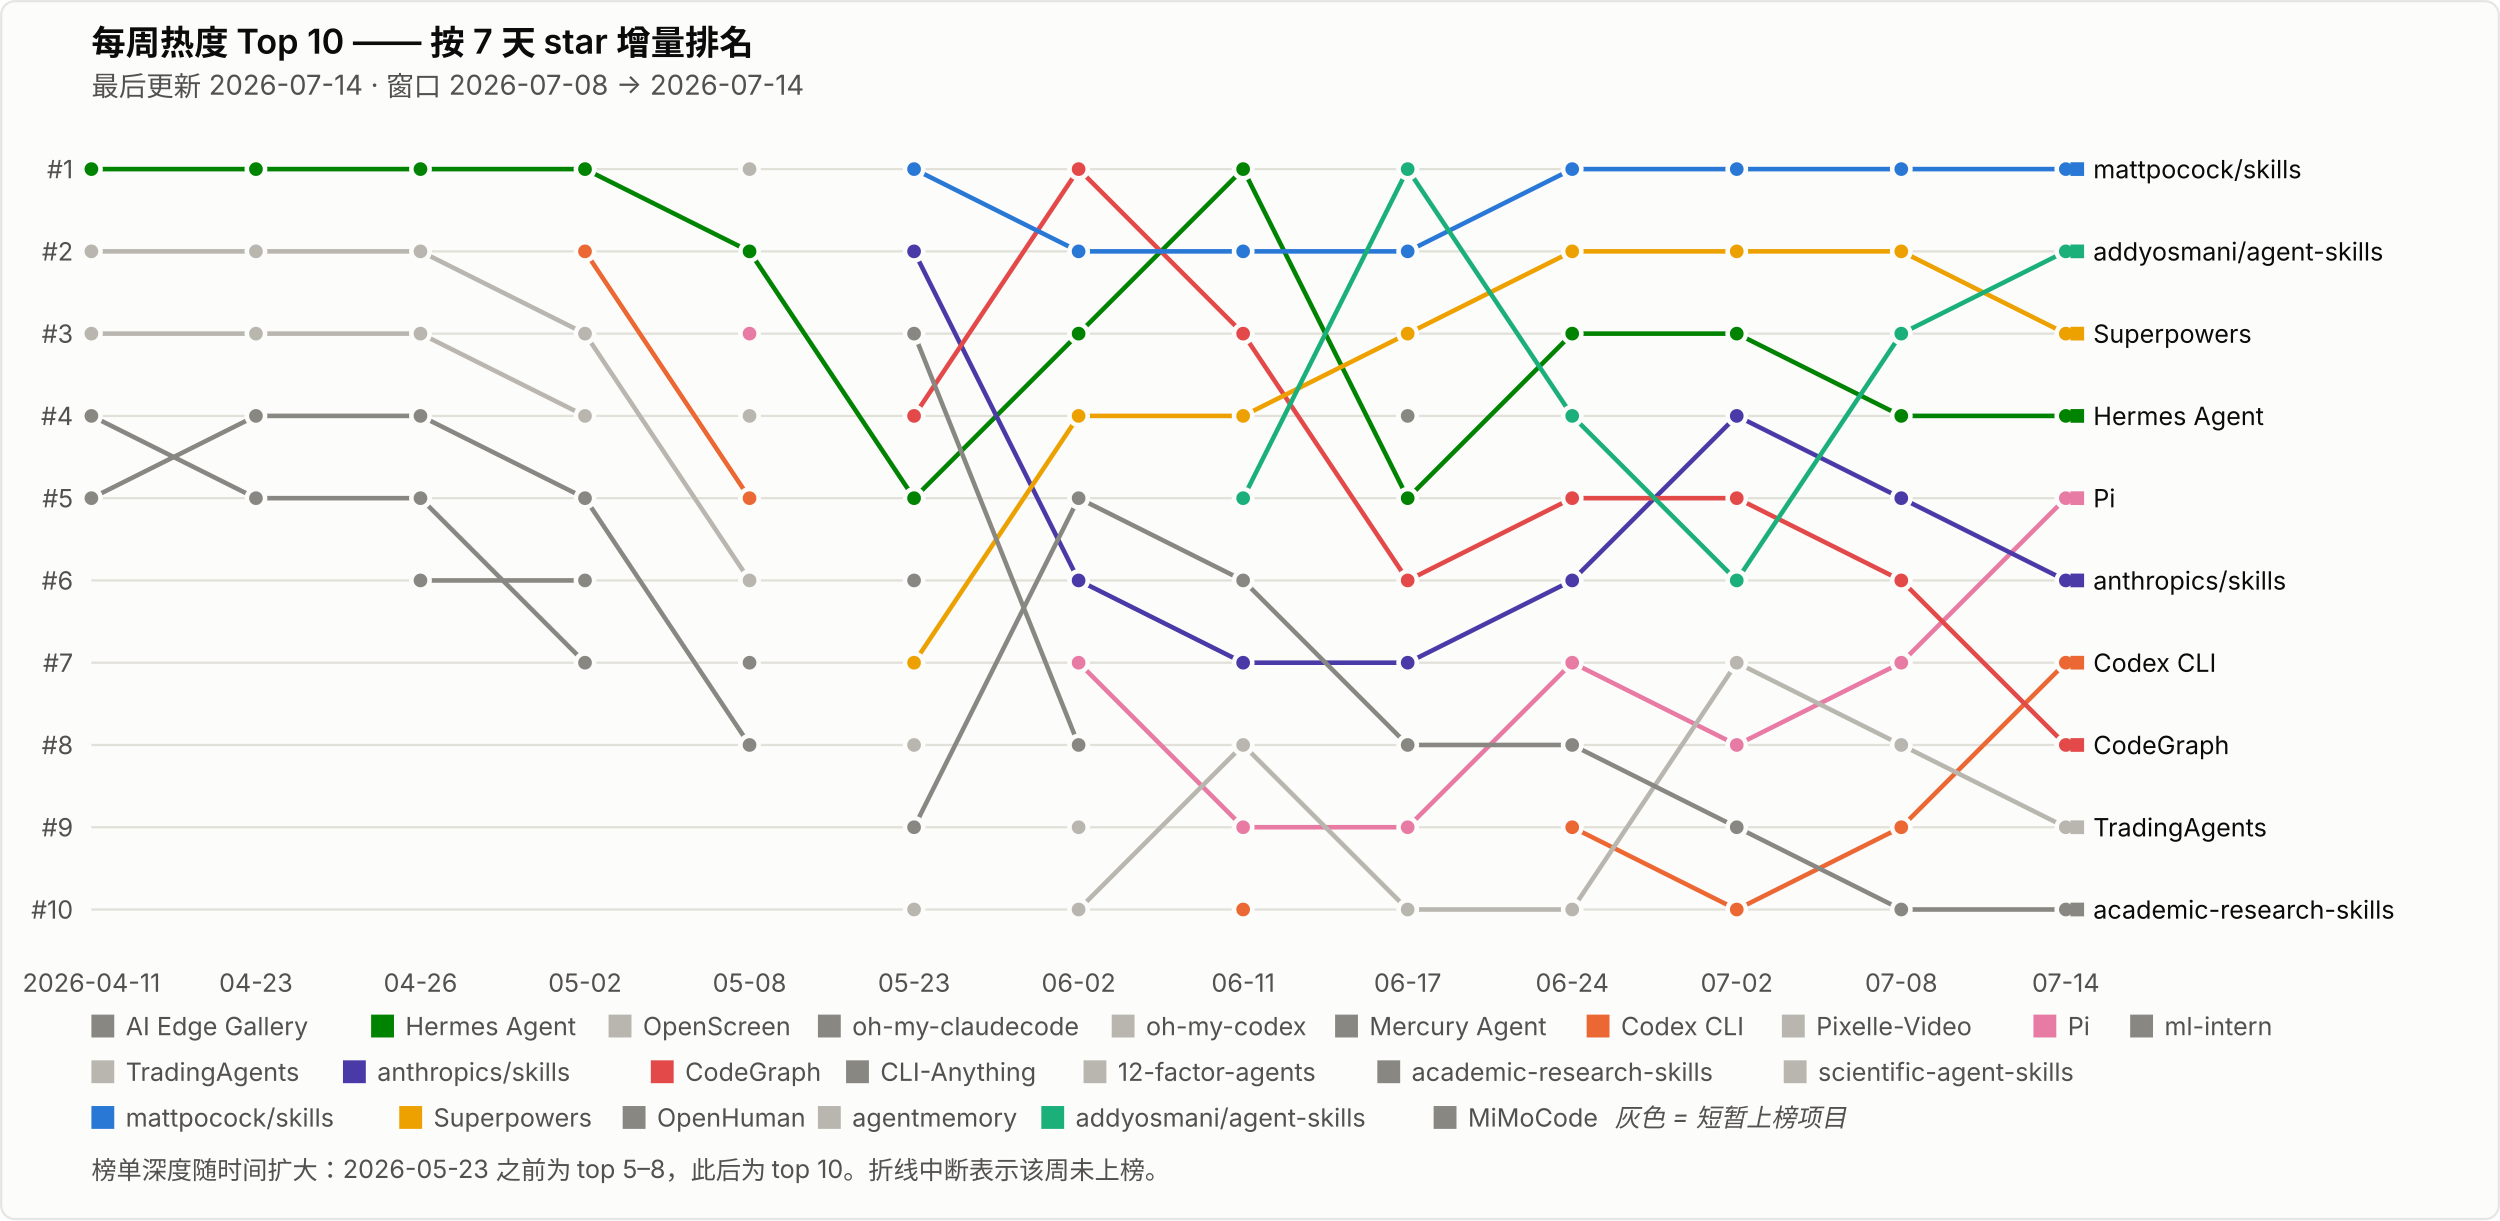
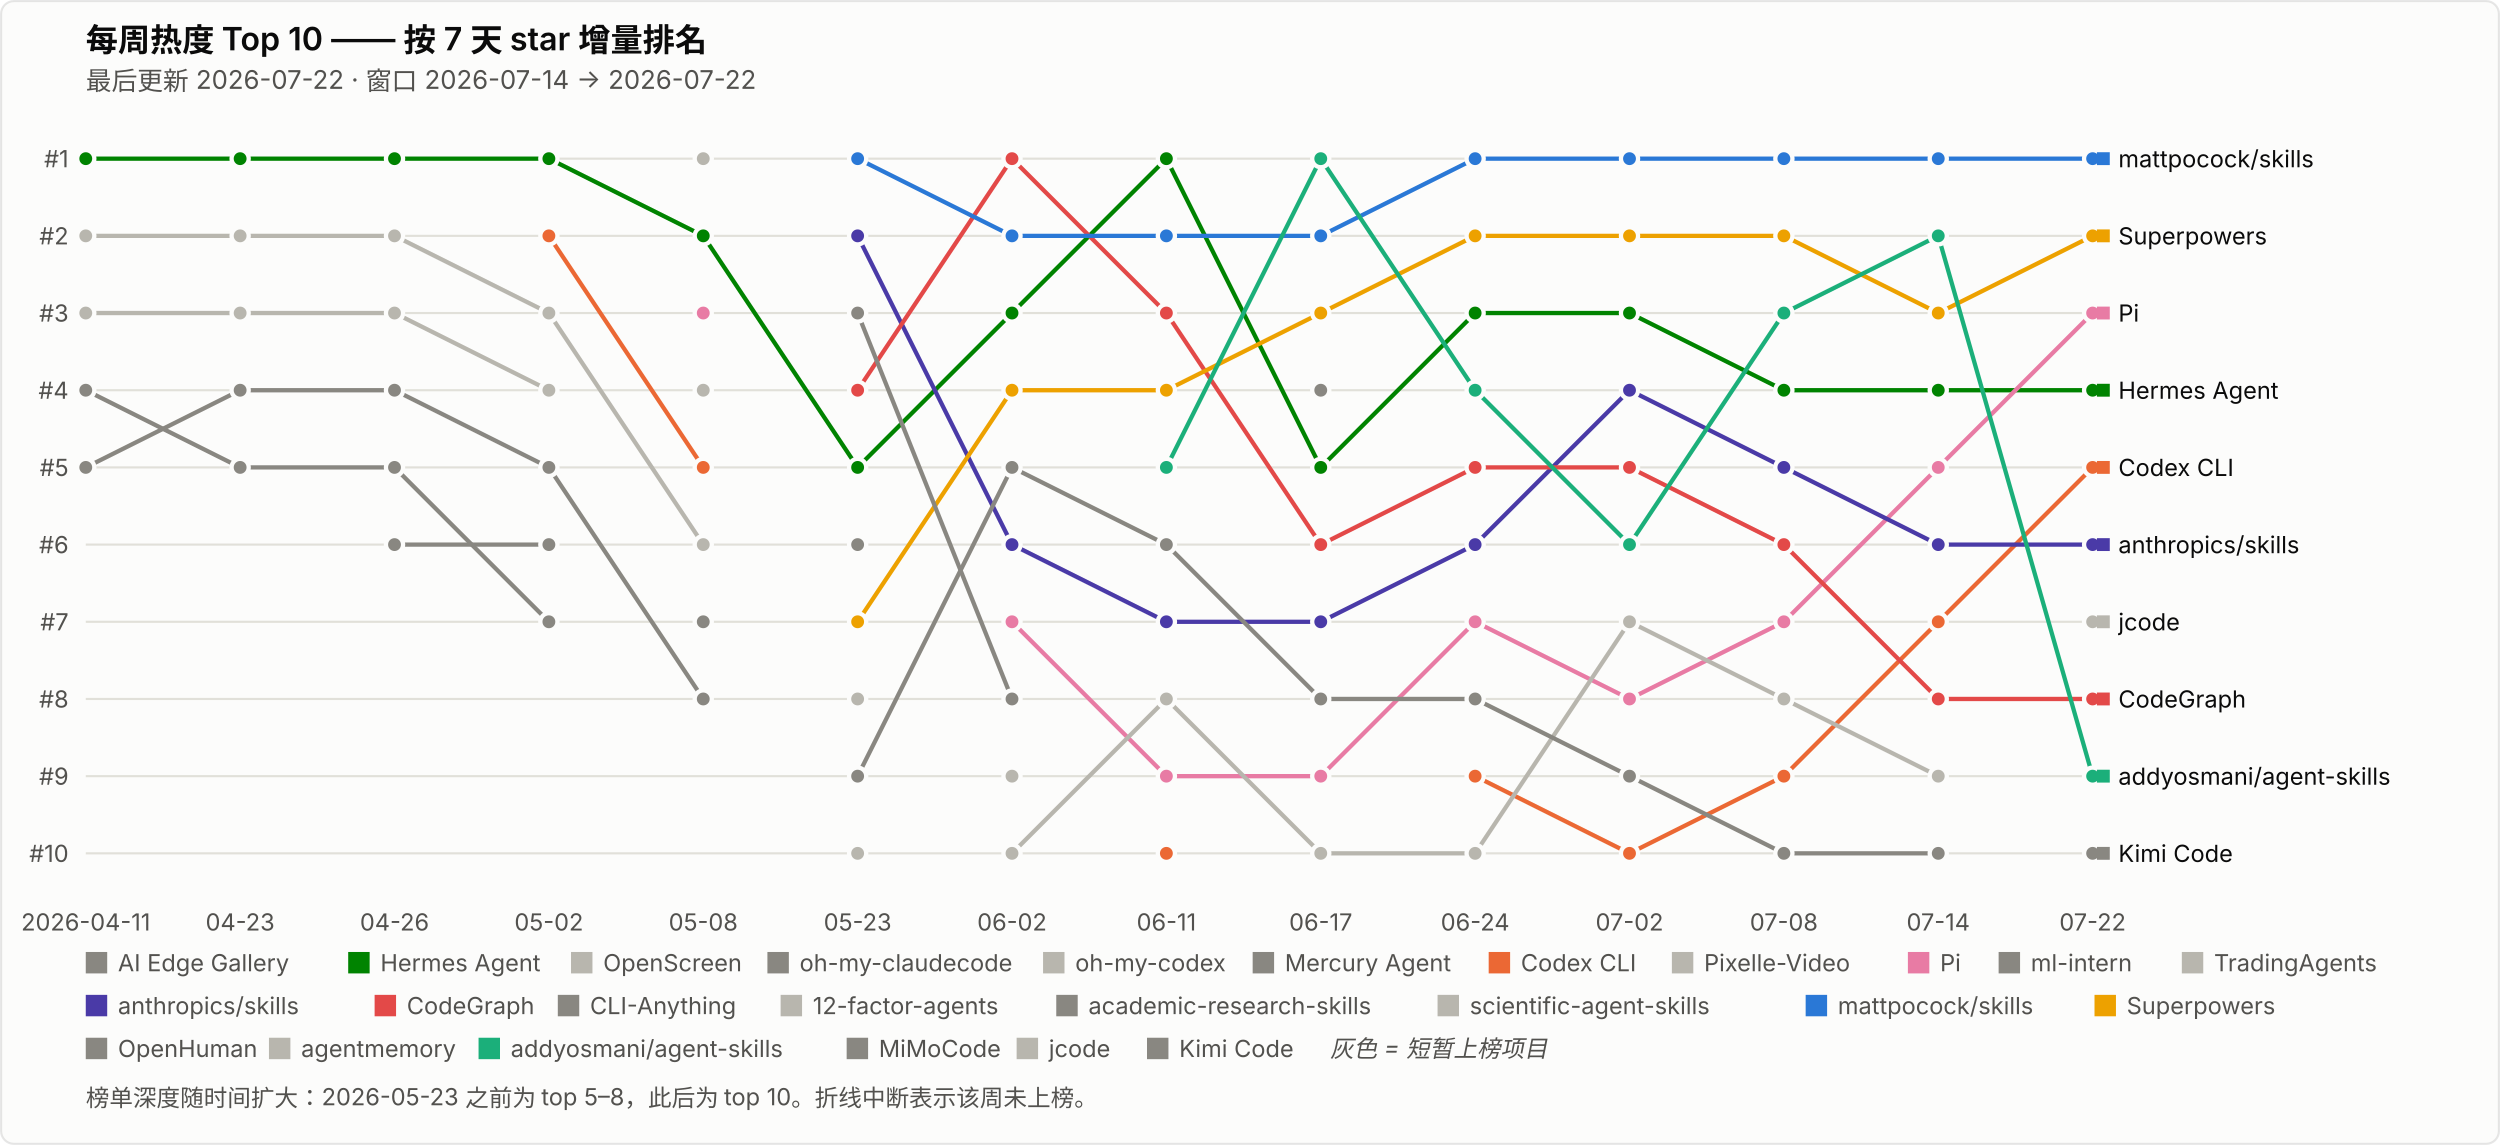
- <svg xmlns="http://www.w3.org/2000/svg" width="1094" height="534" viewBox="0 0 1094 534" font-family="system-ui, -apple-system, sans-serif">
-   <rect x="0.5" y="0.5" width="1093" height="533" fill="#fcfcfb" stroke="rgba(11,11,11,0.10)" rx="6" />
+ <svg xmlns="http://www.w3.org/2000/svg" width="1166" height="534" viewBox="0 0 1166 534" font-family="system-ui, -apple-system, sans-serif">
+   <rect x="0.5" y="0.5" width="1165" height="533" fill="#fcfcfb" stroke="rgba(11,11,11,0.10)" rx="6" />
  <text x="40" y="24" font-size="15" font-weight="600" fill="#0b0b0b">每周热度 Top 10 —— 按 7 天 star 增量排名</text>
-   <text x="40" y="42" font-size="12" fill="#52514e">最后更新 2026-07-14 · 窗口 2026-07-08 → 2026-07-14</text>
-   <line x1="40" y1="74.0" x2="904" y2="74.0" stroke="#e1e0d9" stroke-width="1" />
+   <text x="40" y="42" font-size="12" fill="#52514e">最后更新 2026-07-22 · 窗口 2026-07-14 → 2026-07-22</text>
+   <line x1="40" y1="74.0" x2="976" y2="74.0" stroke="#e1e0d9" stroke-width="1" />
  <text x="32" y="78.0" font-size="11" fill="#52514e" text-anchor="end">#1</text>
-   <line x1="40" y1="110.0" x2="904" y2="110.0" stroke="#e1e0d9" stroke-width="1" />
+   <line x1="40" y1="110.0" x2="976" y2="110.0" stroke="#e1e0d9" stroke-width="1" />
  <text x="32" y="114.0" font-size="11" fill="#52514e" text-anchor="end">#2</text>
-   <line x1="40" y1="146.0" x2="904" y2="146.0" stroke="#e1e0d9" stroke-width="1" />
+   <line x1="40" y1="146.0" x2="976" y2="146.0" stroke="#e1e0d9" stroke-width="1" />
  <text x="32" y="150.0" font-size="11" fill="#52514e" text-anchor="end">#3</text>
-   <line x1="40" y1="182.0" x2="904" y2="182.0" stroke="#e1e0d9" stroke-width="1" />
+   <line x1="40" y1="182.0" x2="976" y2="182.0" stroke="#e1e0d9" stroke-width="1" />
  <text x="32" y="186.0" font-size="11" fill="#52514e" text-anchor="end">#4</text>
-   <line x1="40" y1="218.0" x2="904" y2="218.0" stroke="#e1e0d9" stroke-width="1" />
+   <line x1="40" y1="218.0" x2="976" y2="218.0" stroke="#e1e0d9" stroke-width="1" />
  <text x="32" y="222.0" font-size="11" fill="#52514e" text-anchor="end">#5</text>
-   <line x1="40" y1="254.0" x2="904" y2="254.0" stroke="#e1e0d9" stroke-width="1" />
+   <line x1="40" y1="254.0" x2="976" y2="254.0" stroke="#e1e0d9" stroke-width="1" />
  <text x="32" y="258.0" font-size="11" fill="#52514e" text-anchor="end">#6</text>
-   <line x1="40" y1="290.0" x2="904" y2="290.0" stroke="#e1e0d9" stroke-width="1" />
+   <line x1="40" y1="290.0" x2="976" y2="290.0" stroke="#e1e0d9" stroke-width="1" />
  <text x="32" y="294.0" font-size="11" fill="#52514e" text-anchor="end">#7</text>
-   <line x1="40" y1="326.0" x2="904" y2="326.0" stroke="#e1e0d9" stroke-width="1" />
+   <line x1="40" y1="326.0" x2="976" y2="326.0" stroke="#e1e0d9" stroke-width="1" />
  <text x="32" y="330.0" font-size="11" fill="#52514e" text-anchor="end">#8</text>
-   <line x1="40" y1="362.0" x2="904" y2="362.0" stroke="#e1e0d9" stroke-width="1" />
+   <line x1="40" y1="362.0" x2="976" y2="362.0" stroke="#e1e0d9" stroke-width="1" />
  <text x="32" y="366.0" font-size="11" fill="#52514e" text-anchor="end">#9</text>
-   <line x1="40" y1="398.0" x2="904" y2="398.0" stroke="#e1e0d9" stroke-width="1" />
+   <line x1="40" y1="398.0" x2="976" y2="398.0" stroke="#e1e0d9" stroke-width="1" />
  <text x="32" y="402.0" font-size="11" fill="#52514e" text-anchor="end">#10</text>
  <text x="40" y="434" font-size="11" fill="#52514e" text-anchor="middle">2026-04-11</text>
  <text x="112" y="434" font-size="11" fill="#52514e" text-anchor="middle">04-23</text>
  <text x="184" y="434" font-size="11" fill="#52514e" text-anchor="middle">04-26</text>
  <text x="256" y="434" font-size="11" fill="#52514e" text-anchor="middle">05-02</text>
  <text x="328" y="434" font-size="11" fill="#52514e" text-anchor="middle">05-08</text>
  <text x="400" y="434" font-size="11" fill="#52514e" text-anchor="middle">05-23</text>
  <text x="472" y="434" font-size="11" fill="#52514e" text-anchor="middle">06-02</text>
  <text x="544" y="434" font-size="11" fill="#52514e" text-anchor="middle">06-11</text>
  <text x="616" y="434" font-size="11" fill="#52514e" text-anchor="middle">06-17</text>
  <text x="688" y="434" font-size="11" fill="#52514e" text-anchor="middle">06-24</text>
  <text x="760" y="434" font-size="11" fill="#52514e" text-anchor="middle">07-02</text>
  <text x="832" y="434" font-size="11" fill="#52514e" text-anchor="middle">07-08</text>
  <text x="904" y="434" font-size="11" fill="#52514e" text-anchor="middle">07-14</text>
+   <text x="976" y="434" font-size="11" fill="#52514e" text-anchor="middle">07-22</text>
  <polyline points="40,182.0 112,218.0 184,218.0 256,290.0" fill="none" stroke="#898781" stroke-width="2" stroke-linecap="round" stroke-linejoin="round" />
  <circle cx="40" cy="182.0" r="4" fill="#898781" stroke="#fcfcfb" stroke-width="2" />
  <circle cx="112" cy="218.0" r="4" fill="#898781" stroke="#fcfcfb" stroke-width="2" />
  <circle cx="184" cy="218.0" r="4" fill="#898781" stroke="#fcfcfb" stroke-width="2" />
  <circle cx="256" cy="290.0" r="4" fill="#898781" stroke="#fcfcfb" stroke-width="2" />
-   <polyline points="40,74.0 112,74.0 184,74.0 256,74.0 328,110.0 400,218.0 472,146.0 544,74.0 616,218.0 688,146.0 760,146.0 832,182.0 904,182.0" fill="none" stroke="#008300" stroke-width="2" stroke-linecap="round" stroke-linejoin="round" />
+   <polyline points="40,74.0 112,74.0 184,74.0 256,74.0 328,110.0 400,218.0 472,146.0 544,74.0 616,218.0 688,146.0 760,146.0 832,182.0 904,182.0 976,182.0" fill="none" stroke="#008300" stroke-width="2" stroke-linecap="round" stroke-linejoin="round" />
  <circle cx="40" cy="74.0" r="4" fill="#008300" stroke="#fcfcfb" stroke-width="2" />
  <circle cx="112" cy="74.0" r="4" fill="#008300" stroke="#fcfcfb" stroke-width="2" />
  <circle cx="184" cy="74.0" r="4" fill="#008300" stroke="#fcfcfb" stroke-width="2" />
  <circle cx="256" cy="74.0" r="4" fill="#008300" stroke="#fcfcfb" stroke-width="2" />
  <circle cx="328" cy="110.0" r="4" fill="#008300" stroke="#fcfcfb" stroke-width="2" />
  <circle cx="400" cy="218.0" r="4" fill="#008300" stroke="#fcfcfb" stroke-width="2" />
  <circle cx="472" cy="146.0" r="4" fill="#008300" stroke="#fcfcfb" stroke-width="2" />
  <circle cx="544" cy="74.0" r="4" fill="#008300" stroke="#fcfcfb" stroke-width="2" />
  <circle cx="616" cy="218.0" r="4" fill="#008300" stroke="#fcfcfb" stroke-width="2" />
  <circle cx="688" cy="146.0" r="4" fill="#008300" stroke="#fcfcfb" stroke-width="2" />
  <circle cx="760" cy="146.0" r="4" fill="#008300" stroke="#fcfcfb" stroke-width="2" />
  <circle cx="832" cy="182.0" r="4" fill="#008300" stroke="#fcfcfb" stroke-width="2" />
  <circle cx="904" cy="182.0" r="4" fill="#008300" stroke="#fcfcfb" stroke-width="2" />
+   <circle cx="976" cy="182.0" r="4" fill="#008300" stroke="#fcfcfb" stroke-width="2" />
  <polyline points="40,110.0 112,110.0 184,110.0 256,146.0 328,254.0" fill="none" stroke="#b8b6ae" stroke-width="2" stroke-linecap="round" stroke-linejoin="round" />
  <circle cx="40" cy="110.0" r="4" fill="#b8b6ae" stroke="#fcfcfb" stroke-width="2" />
  <circle cx="112" cy="110.0" r="4" fill="#b8b6ae" stroke="#fcfcfb" stroke-width="2" />
  <circle cx="184" cy="110.0" r="4" fill="#b8b6ae" stroke="#fcfcfb" stroke-width="2" />
  <circle cx="256" cy="146.0" r="4" fill="#b8b6ae" stroke="#fcfcfb" stroke-width="2" />
  <circle cx="328" cy="254.0" r="4" fill="#b8b6ae" stroke="#fcfcfb" stroke-width="2" />
  <polyline points="40,218.0 112,182.0 184,182.0 256,218.0 328,326.0" fill="none" stroke="#898781" stroke-width="2" stroke-linecap="round" stroke-linejoin="round" />
  <circle cx="40" cy="218.0" r="4" fill="#898781" stroke="#fcfcfb" stroke-width="2" />
  <circle cx="112" cy="182.0" r="4" fill="#898781" stroke="#fcfcfb" stroke-width="2" />
  <circle cx="184" cy="182.0" r="4" fill="#898781" stroke="#fcfcfb" stroke-width="2" />
  <circle cx="256" cy="218.0" r="4" fill="#898781" stroke="#fcfcfb" stroke-width="2" />
  <circle cx="328" cy="326.0" r="4" fill="#898781" stroke="#fcfcfb" stroke-width="2" />
  <polyline points="40,146.0 112,146.0 184,146.0 256,182.0" fill="none" stroke="#b8b6ae" stroke-width="2" stroke-linecap="round" stroke-linejoin="round" />
  <circle cx="40" cy="146.0" r="4" fill="#b8b6ae" stroke="#fcfcfb" stroke-width="2" />
  <circle cx="112" cy="146.0" r="4" fill="#b8b6ae" stroke="#fcfcfb" stroke-width="2" />
  <circle cx="184" cy="146.0" r="4" fill="#b8b6ae" stroke="#fcfcfb" stroke-width="2" />
  <circle cx="256" cy="182.0" r="4" fill="#b8b6ae" stroke="#fcfcfb" stroke-width="2" />
  <polyline points="184,254.0 256,254.0" fill="none" stroke="#898781" stroke-width="2" stroke-linecap="round" stroke-linejoin="round" />
  <circle cx="184" cy="254.0" r="4" fill="#898781" stroke="#fcfcfb" stroke-width="2" />
  <circle cx="256" cy="254.0" r="4" fill="#898781" stroke="#fcfcfb" stroke-width="2" />
  <polyline points="256,110.0 328,218.0" fill="none" stroke="#eb6834" stroke-width="2" stroke-linecap="round" stroke-linejoin="round" />
  <circle cx="256" cy="110.0" r="4" fill="#eb6834" stroke="#fcfcfb" stroke-width="2" />
  <circle cx="328" cy="218.0" r="4" fill="#eb6834" stroke="#fcfcfb" stroke-width="2" />
  <circle cx="544" cy="398.0" r="4" fill="#eb6834" stroke="#fcfcfb" stroke-width="2" />
-   <polyline points="688,362.0 760,398.0 832,362.0 904,290.0" fill="none" stroke="#eb6834" stroke-width="2" stroke-linecap="round" stroke-linejoin="round" />
+   <polyline points="688,362.0 760,398.0 832,362.0 904,290.0 976,218.0" fill="none" stroke="#eb6834" stroke-width="2" stroke-linecap="round" stroke-linejoin="round" />
  <circle cx="688" cy="362.0" r="4" fill="#eb6834" stroke="#fcfcfb" stroke-width="2" />
  <circle cx="760" cy="398.0" r="4" fill="#eb6834" stroke="#fcfcfb" stroke-width="2" />
  <circle cx="832" cy="362.0" r="4" fill="#eb6834" stroke="#fcfcfb" stroke-width="2" />
  <circle cx="904" cy="290.0" r="4" fill="#eb6834" stroke="#fcfcfb" stroke-width="2" />
+   <circle cx="976" cy="218.0" r="4" fill="#eb6834" stroke="#fcfcfb" stroke-width="2" />
  <circle cx="328" cy="182.0" r="4" fill="#b8b6ae" stroke="#fcfcfb" stroke-width="2" />
  <circle cx="328" cy="146.0" r="4" fill="#e87ba4" stroke="#fcfcfb" stroke-width="2" />
-   <polyline points="472,290.0 544,362.0 616,362.0 688,290.0 760,326.0 832,290.0 904,218.0" fill="none" stroke="#e87ba4" stroke-width="2" stroke-linecap="round" stroke-linejoin="round" />
+   <polyline points="472,290.0 544,362.0 616,362.0 688,290.0 760,326.0 832,290.0 904,218.0 976,146.0" fill="none" stroke="#e87ba4" stroke-width="2" stroke-linecap="round" stroke-linejoin="round" />
  <circle cx="472" cy="290.0" r="4" fill="#e87ba4" stroke="#fcfcfb" stroke-width="2" />
  <circle cx="544" cy="362.0" r="4" fill="#e87ba4" stroke="#fcfcfb" stroke-width="2" />
  <circle cx="616" cy="362.0" r="4" fill="#e87ba4" stroke="#fcfcfb" stroke-width="2" />
  <circle cx="688" cy="290.0" r="4" fill="#e87ba4" stroke="#fcfcfb" stroke-width="2" />
  <circle cx="760" cy="326.0" r="4" fill="#e87ba4" stroke="#fcfcfb" stroke-width="2" />
  <circle cx="832" cy="290.0" r="4" fill="#e87ba4" stroke="#fcfcfb" stroke-width="2" />
  <circle cx="904" cy="218.0" r="4" fill="#e87ba4" stroke="#fcfcfb" stroke-width="2" />
+   <circle cx="976" cy="146.0" r="4" fill="#e87ba4" stroke="#fcfcfb" stroke-width="2" />
  <circle cx="328" cy="290.0" r="4" fill="#898781" stroke="#fcfcfb" stroke-width="2" />
  <circle cx="328" cy="74.0" r="4" fill="#b8b6ae" stroke="#fcfcfb" stroke-width="2" />
  <polyline points="472,398.0 544,326.0 616,398.0 688,398.0 760,290.0 832,326.0 904,362.0" fill="none" stroke="#b8b6ae" stroke-width="2" stroke-linecap="round" stroke-linejoin="round" />
  <circle cx="472" cy="398.0" r="4" fill="#b8b6ae" stroke="#fcfcfb" stroke-width="2" />
  <circle cx="544" cy="326.0" r="4" fill="#b8b6ae" stroke="#fcfcfb" stroke-width="2" />
  <circle cx="616" cy="398.0" r="4" fill="#b8b6ae" stroke="#fcfcfb" stroke-width="2" />
  <circle cx="688" cy="398.0" r="4" fill="#b8b6ae" stroke="#fcfcfb" stroke-width="2" />
  <circle cx="760" cy="290.0" r="4" fill="#b8b6ae" stroke="#fcfcfb" stroke-width="2" />
  <circle cx="832" cy="326.0" r="4" fill="#b8b6ae" stroke="#fcfcfb" stroke-width="2" />
  <circle cx="904" cy="362.0" r="4" fill="#b8b6ae" stroke="#fcfcfb" stroke-width="2" />
-   <polyline points="400,110.0 472,254.0 544,290.0 616,290.0 688,254.0 760,182.0 832,218.0 904,254.0" fill="none" stroke="#4a3aa7" stroke-width="2" stroke-linecap="round" stroke-linejoin="round" />
+   <polyline points="400,110.0 472,254.0 544,290.0 616,290.0 688,254.0 760,182.0 832,218.0 904,254.0 976,254.0" fill="none" stroke="#4a3aa7" stroke-width="2" stroke-linecap="round" stroke-linejoin="round" />
  <circle cx="400" cy="110.0" r="4" fill="#4a3aa7" stroke="#fcfcfb" stroke-width="2" />
  <circle cx="472" cy="254.0" r="4" fill="#4a3aa7" stroke="#fcfcfb" stroke-width="2" />
  <circle cx="544" cy="290.0" r="4" fill="#4a3aa7" stroke="#fcfcfb" stroke-width="2" />
  <circle cx="616" cy="290.0" r="4" fill="#4a3aa7" stroke="#fcfcfb" stroke-width="2" />
  <circle cx="688" cy="254.0" r="4" fill="#4a3aa7" stroke="#fcfcfb" stroke-width="2" />
  <circle cx="760" cy="182.0" r="4" fill="#4a3aa7" stroke="#fcfcfb" stroke-width="2" />
  <circle cx="832" cy="218.0" r="4" fill="#4a3aa7" stroke="#fcfcfb" stroke-width="2" />
  <circle cx="904" cy="254.0" r="4" fill="#4a3aa7" stroke="#fcfcfb" stroke-width="2" />
-   <polyline points="400,182.0 472,74.0 544,146.0 616,254.0 688,218.0 760,218.0 832,254.0 904,326.0" fill="none" stroke="#e34948" stroke-width="2" stroke-linecap="round" stroke-linejoin="round" />
+   <circle cx="976" cy="254.0" r="4" fill="#4a3aa7" stroke="#fcfcfb" stroke-width="2" />
+   <polyline points="400,182.0 472,74.0 544,146.0 616,254.0 688,218.0 760,218.0 832,254.0 904,326.0 976,326.0" fill="none" stroke="#e34948" stroke-width="2" stroke-linecap="round" stroke-linejoin="round" />
  <circle cx="400" cy="182.0" r="4" fill="#e34948" stroke="#fcfcfb" stroke-width="2" />
  <circle cx="472" cy="74.0" r="4" fill="#e34948" stroke="#fcfcfb" stroke-width="2" />
  <circle cx="544" cy="146.0" r="4" fill="#e34948" stroke="#fcfcfb" stroke-width="2" />
  <circle cx="616" cy="254.0" r="4" fill="#e34948" stroke="#fcfcfb" stroke-width="2" />
  <circle cx="688" cy="218.0" r="4" fill="#e34948" stroke="#fcfcfb" stroke-width="2" />
  <circle cx="760" cy="218.0" r="4" fill="#e34948" stroke="#fcfcfb" stroke-width="2" />
  <circle cx="832" cy="254.0" r="4" fill="#e34948" stroke="#fcfcfb" stroke-width="2" />
  <circle cx="904" cy="326.0" r="4" fill="#e34948" stroke="#fcfcfb" stroke-width="2" />
+   <circle cx="976" cy="326.0" r="4" fill="#e34948" stroke="#fcfcfb" stroke-width="2" />
  <circle cx="400" cy="254.0" r="4" fill="#898781" stroke="#fcfcfb" stroke-width="2" />
  <circle cx="400" cy="398.0" r="4" fill="#b8b6ae" stroke="#fcfcfb" stroke-width="2" />
  <polyline points="400,362.0 472,218.0 544,254.0 616,326.0 688,326.0 760,362.0 832,398.0 904,398.0" fill="none" stroke="#898781" stroke-width="2" stroke-linecap="round" stroke-linejoin="round" />
  <circle cx="400" cy="362.0" r="4" fill="#898781" stroke="#fcfcfb" stroke-width="2" />
  <circle cx="472" cy="218.0" r="4" fill="#898781" stroke="#fcfcfb" stroke-width="2" />
  <circle cx="544" cy="254.0" r="4" fill="#898781" stroke="#fcfcfb" stroke-width="2" />
  <circle cx="616" cy="326.0" r="4" fill="#898781" stroke="#fcfcfb" stroke-width="2" />
  <circle cx="688" cy="326.0" r="4" fill="#898781" stroke="#fcfcfb" stroke-width="2" />
  <circle cx="760" cy="362.0" r="4" fill="#898781" stroke="#fcfcfb" stroke-width="2" />
  <circle cx="832" cy="398.0" r="4" fill="#898781" stroke="#fcfcfb" stroke-width="2" />
  <circle cx="904" cy="398.0" r="4" fill="#898781" stroke="#fcfcfb" stroke-width="2" />
  <circle cx="400" cy="326.0" r="4" fill="#b8b6ae" stroke="#fcfcfb" stroke-width="2" />
-   <polyline points="400,74.0 472,110.0 544,110.0 616,110.0 688,74.0 760,74.0 832,74.0 904,74.0" fill="none" stroke="#2a78d6" stroke-width="2" stroke-linecap="round" stroke-linejoin="round" />
+   <polyline points="400,74.0 472,110.0 544,110.0 616,110.0 688,74.0 760,74.0 832,74.0 904,74.0 976,74.0" fill="none" stroke="#2a78d6" stroke-width="2" stroke-linecap="round" stroke-linejoin="round" />
  <circle cx="400" cy="74.0" r="4" fill="#2a78d6" stroke="#fcfcfb" stroke-width="2" />
  <circle cx="472" cy="110.0" r="4" fill="#2a78d6" stroke="#fcfcfb" stroke-width="2" />
  <circle cx="544" cy="110.0" r="4" fill="#2a78d6" stroke="#fcfcfb" stroke-width="2" />
  <circle cx="616" cy="110.0" r="4" fill="#2a78d6" stroke="#fcfcfb" stroke-width="2" />
  <circle cx="688" cy="74.0" r="4" fill="#2a78d6" stroke="#fcfcfb" stroke-width="2" />
  <circle cx="760" cy="74.0" r="4" fill="#2a78d6" stroke="#fcfcfb" stroke-width="2" />
  <circle cx="832" cy="74.0" r="4" fill="#2a78d6" stroke="#fcfcfb" stroke-width="2" />
  <circle cx="904" cy="74.0" r="4" fill="#2a78d6" stroke="#fcfcfb" stroke-width="2" />
-   <polyline points="400,290.0 472,182.0 544,182.0 616,146.0 688,110.0 760,110.0 832,110.0 904,146.0" fill="none" stroke="#eda100" stroke-width="2" stroke-linecap="round" stroke-linejoin="round" />
+   <circle cx="976" cy="74.0" r="4" fill="#2a78d6" stroke="#fcfcfb" stroke-width="2" />
+   <polyline points="400,290.0 472,182.0 544,182.0 616,146.0 688,110.0 760,110.0 832,110.0 904,146.0 976,110.0" fill="none" stroke="#eda100" stroke-width="2" stroke-linecap="round" stroke-linejoin="round" />
  <circle cx="400" cy="290.0" r="4" fill="#eda100" stroke="#fcfcfb" stroke-width="2" />
  <circle cx="472" cy="182.0" r="4" fill="#eda100" stroke="#fcfcfb" stroke-width="2" />
  <circle cx="544" cy="182.0" r="4" fill="#eda100" stroke="#fcfcfb" stroke-width="2" />
  <circle cx="616" cy="146.0" r="4" fill="#eda100" stroke="#fcfcfb" stroke-width="2" />
  <circle cx="688" cy="110.0" r="4" fill="#eda100" stroke="#fcfcfb" stroke-width="2" />
  <circle cx="760" cy="110.0" r="4" fill="#eda100" stroke="#fcfcfb" stroke-width="2" />
  <circle cx="832" cy="110.0" r="4" fill="#eda100" stroke="#fcfcfb" stroke-width="2" />
  <circle cx="904" cy="146.0" r="4" fill="#eda100" stroke="#fcfcfb" stroke-width="2" />
+   <circle cx="976" cy="110.0" r="4" fill="#eda100" stroke="#fcfcfb" stroke-width="2" />
  <polyline points="400,146.0 472,326.0" fill="none" stroke="#898781" stroke-width="2" stroke-linecap="round" stroke-linejoin="round" />
  <circle cx="400" cy="146.0" r="4" fill="#898781" stroke="#fcfcfb" stroke-width="2" />
  <circle cx="472" cy="326.0" r="4" fill="#898781" stroke="#fcfcfb" stroke-width="2" />
  <circle cx="472" cy="362.0" r="4" fill="#b8b6ae" stroke="#fcfcfb" stroke-width="2" />
-   <polyline points="544,218.0 616,74.0 688,182.0 760,254.0 832,146.0 904,110.0" fill="none" stroke="#1baf7a" stroke-width="2" stroke-linecap="round" stroke-linejoin="round" />
+   <polyline points="544,218.0 616,74.0 688,182.0 760,254.0 832,146.0 904,110.0 976,362.0" fill="none" stroke="#1baf7a" stroke-width="2" stroke-linecap="round" stroke-linejoin="round" />
  <circle cx="544" cy="218.0" r="4" fill="#1baf7a" stroke="#fcfcfb" stroke-width="2" />
  <circle cx="616" cy="74.0" r="4" fill="#1baf7a" stroke="#fcfcfb" stroke-width="2" />
  <circle cx="688" cy="182.0" r="4" fill="#1baf7a" stroke="#fcfcfb" stroke-width="2" />
  <circle cx="760" cy="254.0" r="4" fill="#1baf7a" stroke="#fcfcfb" stroke-width="2" />
  <circle cx="832" cy="146.0" r="4" fill="#1baf7a" stroke="#fcfcfb" stroke-width="2" />
  <circle cx="904" cy="110.0" r="4" fill="#1baf7a" stroke="#fcfcfb" stroke-width="2" />
+   <circle cx="976" cy="362.0" r="4" fill="#1baf7a" stroke="#fcfcfb" stroke-width="2" />
  <circle cx="616" cy="182.0" r="4" fill="#898781" stroke="#fcfcfb" stroke-width="2" />
-   <text x="916" y="78.0" font-size="11" fill="#0b0b0b">mattpocock/skills</text>
-   <rect x="906" y="71.0" width="6" height="6" fill="#2a78d6" />
-   <text x="916" y="114.0" font-size="11" fill="#0b0b0b">addyosmani/agent-skills</text>
-   <rect x="906" y="107.0" width="6" height="6" fill="#1baf7a" />
-   <text x="916" y="150.0" font-size="11" fill="#0b0b0b">Superpowers</text>
-   <rect x="906" y="143.0" width="6" height="6" fill="#eda100" />
-   <text x="916" y="186.0" font-size="11" fill="#0b0b0b">Hermes Agent</text>
-   <rect x="906" y="179.0" width="6" height="6" fill="#008300" />
-   <text x="916" y="222.0" font-size="11" fill="#0b0b0b">Pi</text>
-   <rect x="906" y="215.0" width="6" height="6" fill="#e87ba4" />
-   <text x="916" y="258.0" font-size="11" fill="#0b0b0b">anthropics/skills</text>
-   <rect x="906" y="251.0" width="6" height="6" fill="#4a3aa7" />
-   <text x="916" y="294.0" font-size="11" fill="#0b0b0b">Codex CLI</text>
-   <rect x="906" y="287.0" width="6" height="6" fill="#eb6834" />
-   <text x="916" y="330.0" font-size="11" fill="#0b0b0b">CodeGraph</text>
-   <rect x="906" y="323.0" width="6" height="6" fill="#e34948" />
-   <text x="916" y="366.0" font-size="11" fill="#0b0b0b">TradingAgents</text>
-   <rect x="906" y="359.0" width="6" height="6" fill="#b8b6ae" />
-   <text x="916" y="402.0" font-size="11" fill="#0b0b0b">academic-research-skills</text>
-   <rect x="906" y="395.0" width="6" height="6" fill="#898781" />
+   <circle cx="976" cy="290.0" r="4" fill="#b8b6ae" stroke="#fcfcfb" stroke-width="2" />
+   <circle cx="976" cy="398.0" r="4" fill="#898781" stroke="#fcfcfb" stroke-width="2" />
+   <text x="988" y="78.0" font-size="11" fill="#0b0b0b">mattpocock/skills</text>
+   <rect x="978" y="71.0" width="6" height="6" fill="#2a78d6" />
+   <text x="988" y="114.0" font-size="11" fill="#0b0b0b">Superpowers</text>
+   <rect x="978" y="107.0" width="6" height="6" fill="#eda100" />
+   <text x="988" y="150.0" font-size="11" fill="#0b0b0b">Pi</text>
+   <rect x="978" y="143.0" width="6" height="6" fill="#e87ba4" />
+   <text x="988" y="186.0" font-size="11" fill="#0b0b0b">Hermes Agent</text>
+   <rect x="978" y="179.0" width="6" height="6" fill="#008300" />
+   <text x="988" y="222.0" font-size="11" fill="#0b0b0b">Codex CLI</text>
+   <rect x="978" y="215.0" width="6" height="6" fill="#eb6834" />
+   <text x="988" y="258.0" font-size="11" fill="#0b0b0b">anthropics/skills</text>
+   <rect x="978" y="251.0" width="6" height="6" fill="#4a3aa7" />
+   <text x="988" y="294.0" font-size="11" fill="#0b0b0b">jcode</text>
+   <rect x="978" y="287.0" width="6" height="6" fill="#b8b6ae" />
+   <text x="988" y="330.0" font-size="11" fill="#0b0b0b">CodeGraph</text>
+   <rect x="978" y="323.0" width="6" height="6" fill="#e34948" />
+   <text x="988" y="366.0" font-size="11" fill="#0b0b0b">addyosmani/agent-skills</text>
+   <rect x="978" y="359.0" width="6" height="6" fill="#1baf7a" />
+   <text x="988" y="402.0" font-size="11" fill="#0b0b0b">Kimi Code</text>
+   <rect x="978" y="395.0" width="6" height="6" fill="#898781" />
  <rect x="40" y="444" width="10" height="10" fill="#898781" />
  <text x="55" y="453" font-size="11" fill="#52514e">AI Edge Gallery</text>
  <rect x="162.4" y="444" width="10" height="10" fill="#008300" />
  <text x="177.4" y="453" font-size="11" fill="#52514e">Hermes Agent</text>
  <rect x="266.32" y="444" width="10" height="10" fill="#b8b6ae" />
  <text x="281.32" y="453" font-size="11" fill="#52514e">OpenScreen</text>
  <rect x="357.92" y="444" width="10" height="10" fill="#898781" />
  <text x="372.92" y="453" font-size="11" fill="#52514e">oh-my-claudecode</text>
  <rect x="486.48" y="444" width="10" height="10" fill="#b8b6ae" />
  <text x="501.48" y="453" font-size="11" fill="#52514e">oh-my-codex</text>
  <rect x="584.24" y="444" width="10" height="10" fill="#898781" />
  <text x="599.24" y="453" font-size="11" fill="#52514e">Mercury Agent</text>
  <rect x="694.32" y="444" width="10" height="10" fill="#eb6834" />
  <text x="709.32" y="453" font-size="11" fill="#52514e">Codex CLI</text>
  <rect x="779.76" y="444" width="10" height="10" fill="#b8b6ae" />
  <text x="794.76" y="453" font-size="11" fill="#52514e">Pixelle-Video</text>
  <rect x="889.84" y="444" width="10" height="10" fill="#e87ba4" />
  <text x="904.84" y="453" font-size="11" fill="#52514e">Pi</text>
  <rect x="932.16" y="444" width="10" height="10" fill="#898781" />
  <text x="947.16" y="453" font-size="11" fill="#52514e">ml-intern</text>
-   <rect x="40" y="464" width="10" height="10" fill="#b8b6ae" />
-   <text x="55" y="473" font-size="11" fill="#52514e">TradingAgents</text>
-   <rect x="150.08" y="464" width="10" height="10" fill="#4a3aa7" />
-   <text x="165.08" y="473" font-size="11" fill="#52514e">anthropics/skills</text>
-   <rect x="284.8" y="464" width="10" height="10" fill="#e34948" />
-   <text x="299.8" y="473" font-size="11" fill="#52514e">CodeGraph</text>
-   <rect x="370.24" y="464" width="10" height="10" fill="#898781" />
-   <text x="385.24" y="473" font-size="11" fill="#52514e">CLI-Anything</text>
-   <rect x="474.16" y="464" width="10" height="10" fill="#b8b6ae" />
-   <text x="489.16" y="473" font-size="11" fill="#52514e">12-factor-agents</text>
-   <rect x="602.72" y="464" width="10" height="10" fill="#898781" />
-   <text x="617.72" y="473" font-size="11" fill="#52514e">academic-research-skills</text>
-   <rect x="780.56" y="464" width="10" height="10" fill="#b8b6ae" />
-   <text x="795.56" y="473" font-size="11" fill="#52514e">scientific-agent-skills</text>
-   <rect x="40" y="484" width="10" height="10" fill="#2a78d6" />
-   <text x="55" y="493" font-size="11" fill="#52514e">mattpocock/skills</text>
-   <rect x="174.72" y="484" width="10" height="10" fill="#eda100" />
-   <text x="189.72" y="493" font-size="11" fill="#52514e">Superpowers</text>
-   <rect x="272.48" y="484" width="10" height="10" fill="#898781" />
-   <text x="287.48" y="493" font-size="11" fill="#52514e">OpenHuman</text>
-   <rect x="357.92" y="484" width="10" height="10" fill="#b8b6ae" />
-   <text x="372.92" y="493" font-size="11" fill="#52514e">agentmemory</text>
-   <rect x="455.68" y="484" width="10" height="10" fill="#1baf7a" />
-   <text x="470.68" y="493" font-size="11" fill="#52514e">addyosmani/agent-skills</text>
-   <rect x="627.36" y="484" width="10" height="10" fill="#898781" />
-   <text x="642.36" y="493" font-size="11" fill="#52514e">MiMoCode</text>
-   <text x="706.64" y="493" font-size="11" font-style="italic" fill="#52514e">灰色 = 短暂上榜项目</text>
+   <rect x="1017.6" y="444" width="10" height="10" fill="#b8b6ae" />
+   <text x="1032.6" y="453" font-size="11" fill="#52514e">TradingAgents</text>
+   <rect x="40" y="464" width="10" height="10" fill="#4a3aa7" />
+   <text x="55" y="473" font-size="11" fill="#52514e">anthropics/skills</text>
+   <rect x="174.72" y="464" width="10" height="10" fill="#e34948" />
+   <text x="189.72" y="473" font-size="11" fill="#52514e">CodeGraph</text>
+   <rect x="260.16" y="464" width="10" height="10" fill="#898781" />
+   <text x="275.16" y="473" font-size="11" fill="#52514e">CLI-Anything</text>
+   <rect x="364.08" y="464" width="10" height="10" fill="#b8b6ae" />
+   <text x="379.08" y="473" font-size="11" fill="#52514e">12-factor-agents</text>
+   <rect x="492.64" y="464" width="10" height="10" fill="#898781" />
+   <text x="507.64" y="473" font-size="11" fill="#52514e">academic-research-skills</text>
+   <rect x="670.48" y="464" width="10" height="10" fill="#b8b6ae" />
+   <text x="685.48" y="473" font-size="11" fill="#52514e">scientific-agent-skills</text>
+   <rect x="842.16" y="464" width="10" height="10" fill="#2a78d6" />
+   <text x="857.16" y="473" font-size="11" fill="#52514e">mattpocock/skills</text>
+   <rect x="976.88" y="464" width="10" height="10" fill="#eda100" />
+   <text x="991.88" y="473" font-size="11" fill="#52514e">Superpowers</text>
+   <rect x="40" y="484" width="10" height="10" fill="#898781" />
+   <text x="55" y="493" font-size="11" fill="#52514e">OpenHuman</text>
+   <rect x="125.44" y="484" width="10" height="10" fill="#b8b6ae" />
+   <text x="140.44" y="493" font-size="11" fill="#52514e">agentmemory</text>
+   <rect x="223.2" y="484" width="10" height="10" fill="#1baf7a" />
+   <text x="238.2" y="493" font-size="11" fill="#52514e">addyosmani/agent-skills</text>
+   <rect x="394.88" y="484" width="10" height="10" fill="#898781" />
+   <text x="409.88" y="493" font-size="11" fill="#52514e">MiMoCode</text>
+   <rect x="474.16" y="484" width="10" height="10" fill="#b8b6ae" />
+   <text x="489.16" y="493" font-size="11" fill="#52514e">jcode</text>
+   <rect x="534.96" y="484" width="10" height="10" fill="#898781" />
+   <text x="549.96" y="493" font-size="11" fill="#52514e">Kimi Code</text>
+   <text x="620.4" y="493" font-size="11" font-style="italic" fill="#52514e">灰色 = 短暂上榜项目</text>
  <text x="40" y="516" font-size="11" fill="#52514e">榜单深度随时间扩大：2026-05-23 之前为 top 5–8，此后为 top 10。折线中断表示该周未上榜。</text>
</svg>
